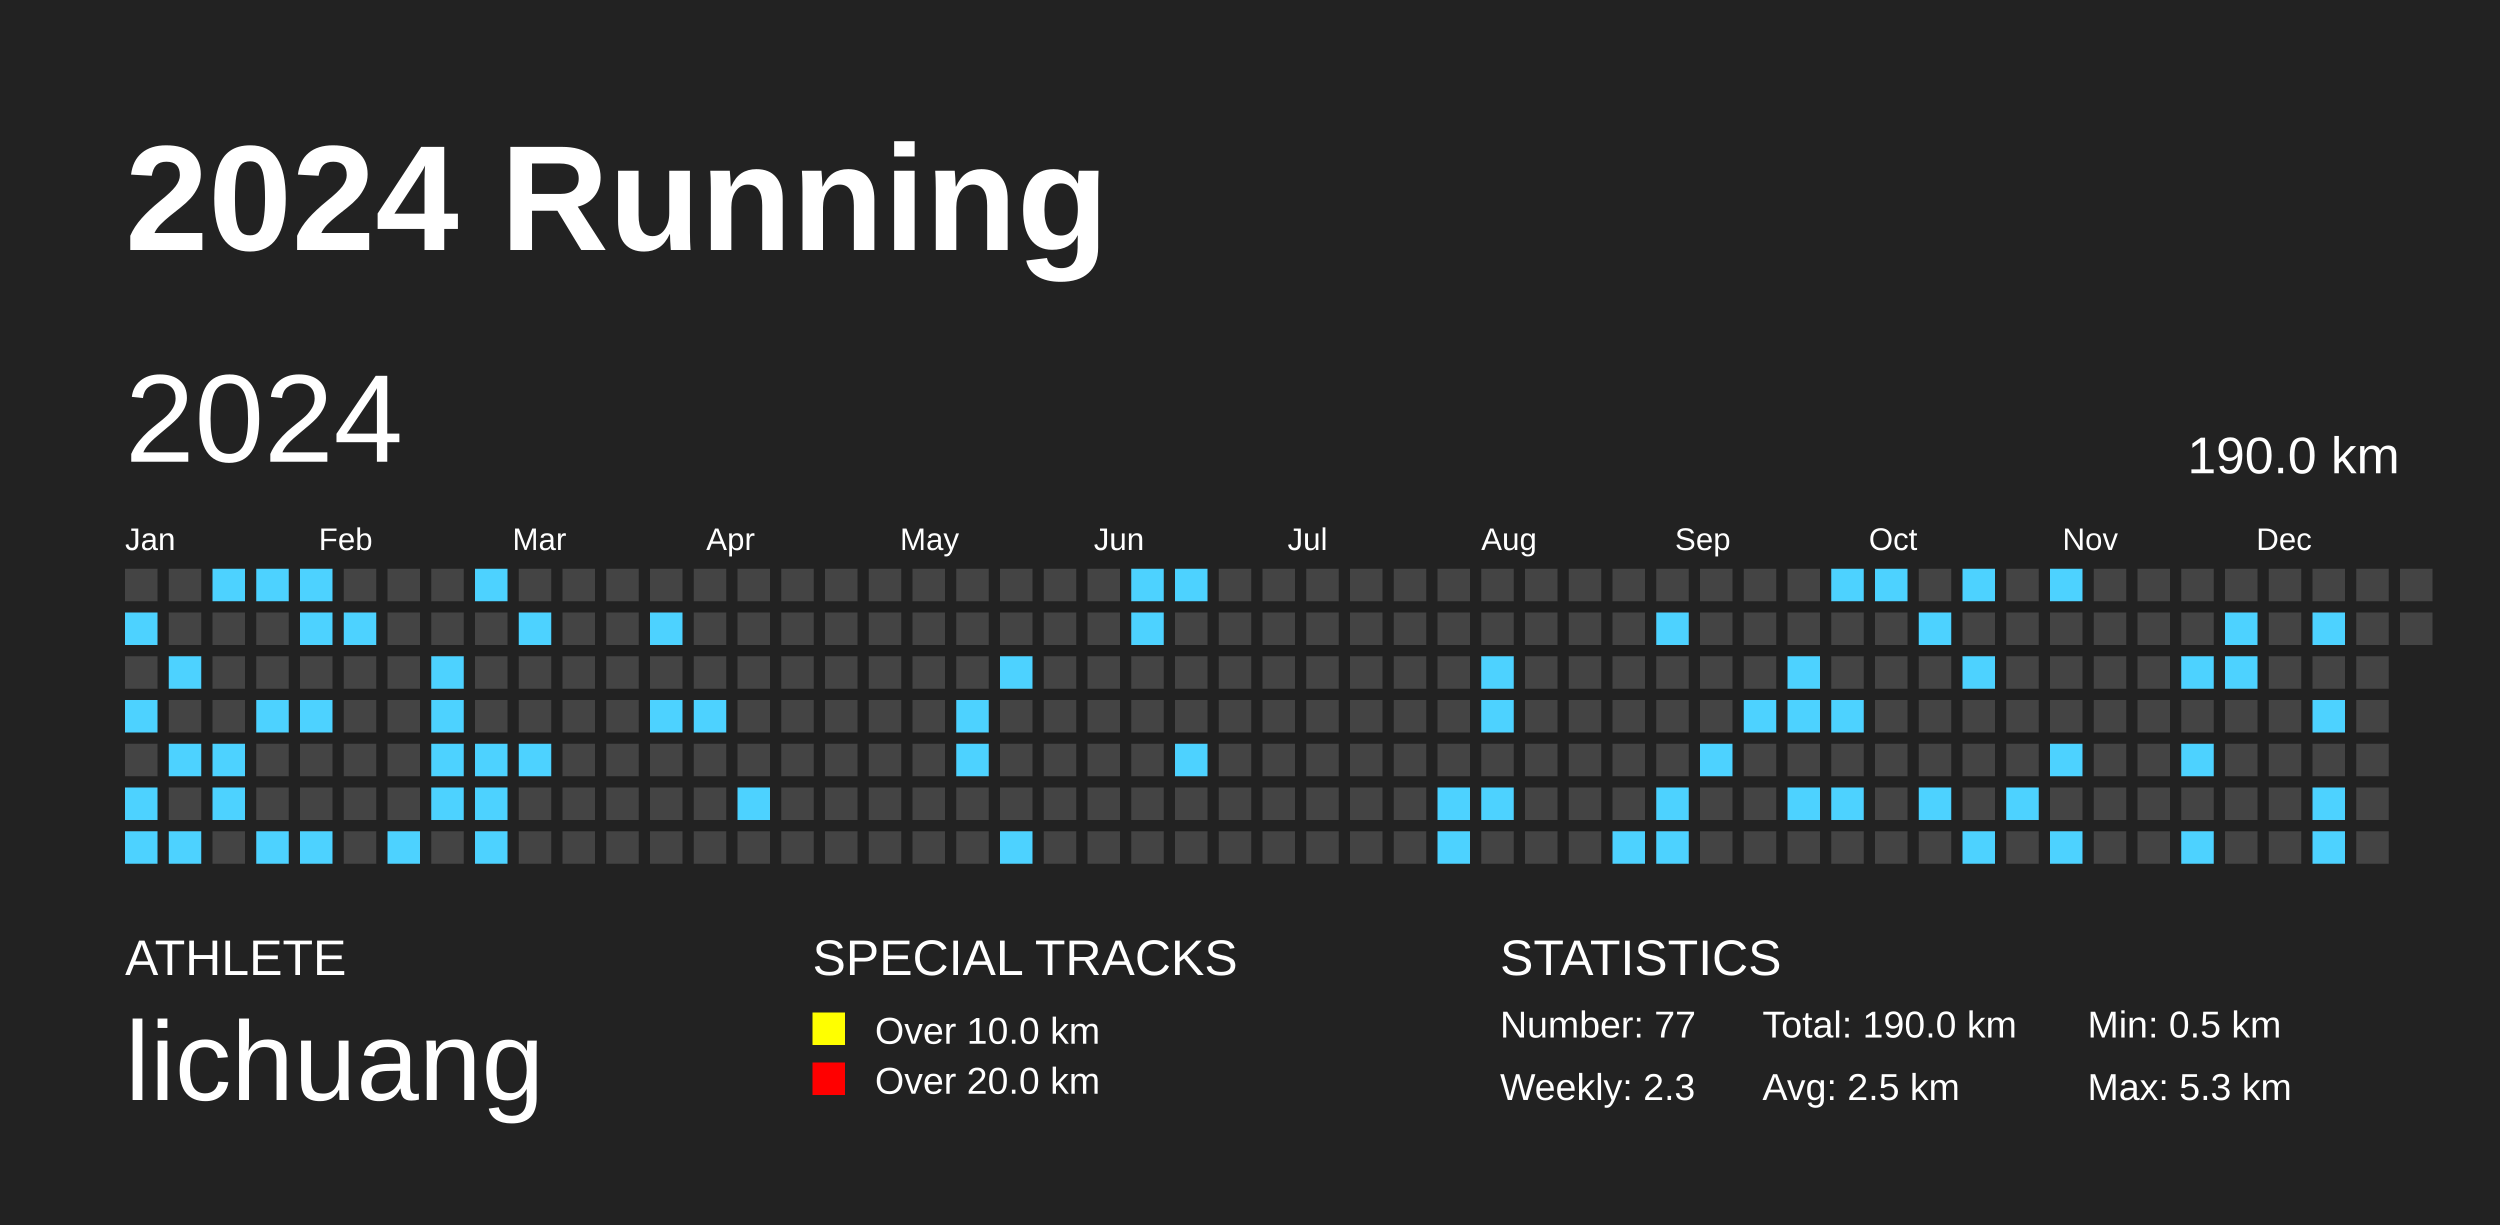
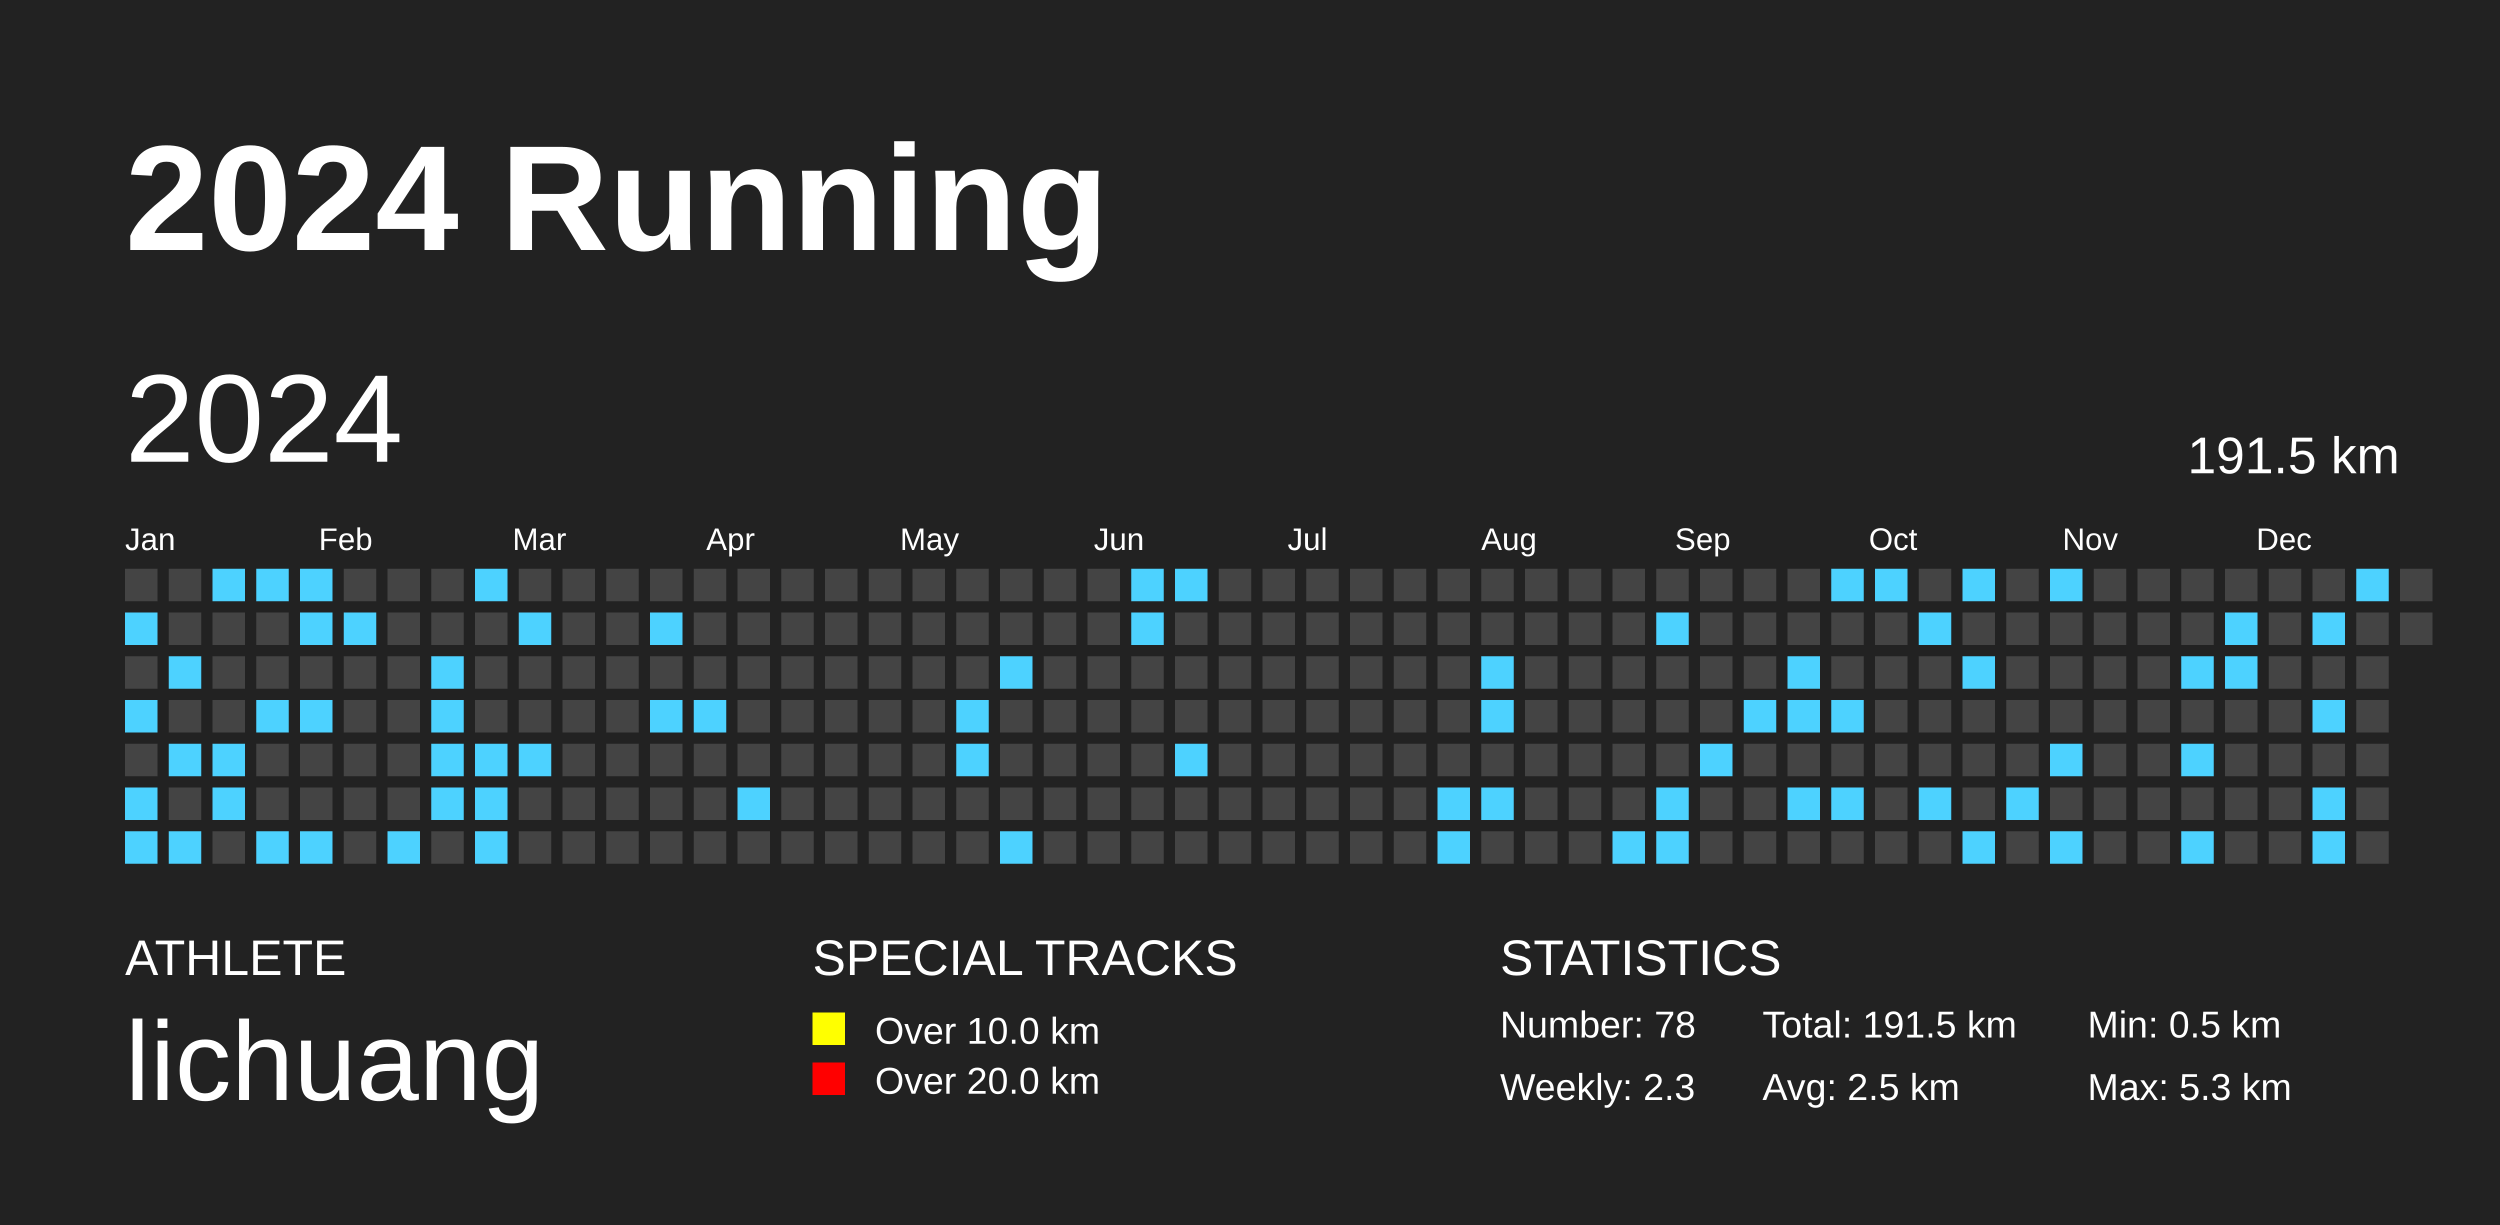
<svg xmlns="http://www.w3.org/2000/svg" baseProfile="full" height="98mm" version="1.1" viewBox="0,0,200,98" width="200mm">
  <defs />
  <rect fill="#222222" height="98" width="200" x="0" y="0" />
  <text fill="#FFFFFF" style="font-size:12px; font-family:Arial; font-weight:bold;" x="10" y="20">2024 Running</text>
  <text fill="#FFFFFF" style="font-size:4px; font-family:Arial" x="10" y="78">ATHLETE</text>
  <text fill="#FFFFFF" style="font-size:9px; font-family:Arial" x="10" y="88">lichuang</text>
  <text fill="#FFFFFF" style="font-size:4px; font-family:Arial" x="65" y="78">SPECIAL TRACKS</text>
  <rect fill="yellow" height="2.6" width="2.6" x="65" y="81" />
  <text fill="#FFFFFF" style="font-size:3px; font-family:Arial" x="70" y="83.5">Over 10.0 km</text>
  <rect fill="red" height="2.6" width="2.6" x="65" y="85" />
  <text fill="#FFFFFF" style="font-size:3px; font-family:Arial" x="70" y="87.5">Over 20.0 km</text>
  <text fill="#FFFFFF" style="font-size:4px; font-family:Arial" x="120" y="78">STATISTICS</text>
-   <text fill="#FFFFFF" style="font-size:3px; font-family:Arial" x="120" y="83">Number: 77</text>
+   <text fill="#FFFFFF" style="font-size:3px; font-family:Arial" x="120" y="83">Number: 78</text>
  <text fill="#FFFFFF" style="font-size:3px; font-family:Arial" x="120" y="88">Weekly: 2.3</text>
-   <text fill="#FFFFFF" style="font-size:3px; font-family:Arial" x="141" y="83">Total: 190.0 km</text>
+   <text fill="#FFFFFF" style="font-size:3px; font-family:Arial" x="141" y="83">Total: 191.5 km</text>
  <text fill="#FFFFFF" style="font-size:3px; font-family:Arial" x="141" y="88">Avg: 2.5 km</text>
  <text fill="#FFFFFF" style="font-size:3px; font-family:Arial" x="167" y="83">Min: 0.5 km</text>
  <text fill="#FFFFFF" style="font-size:3px; font-family:Arial" x="167" y="88">Max: 5.3 km</text>
  <text dominant-baseline="hanging" fill="#FFFFFF" style="font-size:10.0px; font-family:Arial;" x="10" y="30">2024</text>
-   <text dominant-baseline="hanging" fill="#FFFFFF" style="font-size:4.125px; font-family:Arial;" x="175" y="35">190.0 km</text>
+   <text dominant-baseline="hanging" fill="#FFFFFF" style="font-size:4.125px; font-family:Arial;" x="175" y="35">191.5 km</text>
  <text fill="#FFFFFF" style="font-size:2.5px; font-family:Arial" x="10.0" y="44">Jan</text>
  <text fill="#FFFFFF" style="font-size:2.5px; font-family:Arial" x="25.5" y="44">Feb</text>
  <text fill="#FFFFFF" style="font-size:2.5px; font-family:Arial" x="41.0" y="44">Mar</text>
  <text fill="#FFFFFF" style="font-size:2.5px; font-family:Arial" x="56.5" y="44">Apr</text>
  <text fill="#FFFFFF" style="font-size:2.5px; font-family:Arial" x="72.0" y="44">May</text>
  <text fill="#FFFFFF" style="font-size:2.5px; font-family:Arial" x="87.5" y="44">Jun</text>
  <text fill="#FFFFFF" style="font-size:2.5px; font-family:Arial" x="103.0" y="44">Jul</text>
  <text fill="#FFFFFF" style="font-size:2.5px; font-family:Arial" x="118.5" y="44">Aug</text>
  <text fill="#FFFFFF" style="font-size:2.5px; font-family:Arial" x="134.0" y="44">Sep</text>
  <text fill="#FFFFFF" style="font-size:2.5px; font-family:Arial" x="149.5" y="44">Oct</text>
  <text fill="#FFFFFF" style="font-size:2.5px; font-family:Arial" x="165.0" y="44">Nov</text>
  <text fill="#FFFFFF" style="font-size:2.5px; font-family:Arial" x="180.5" y="44">Dec</text>
  <rect fill="#444444" height="2.6" width="2.6" x="10.0" y="45.5" />
  <rect fill="#4dd2ff" height="2.6" width="2.6" x="10.0" y="49.0" />
  <rect fill="#444444" height="2.6" width="2.6" x="10.0" y="52.5" />
  <rect fill="#4dd2ff" height="2.6" width="2.6" x="10.0" y="56.0" />
  <rect fill="#444444" height="2.6" width="2.6" x="10.0" y="59.5" />
  <rect fill="#4dd2ff" height="2.6" width="2.6" x="10.0" y="63.0" />
  <rect fill="#4dd2ff" height="2.6" width="2.6" x="10.0" y="66.5" />
  <rect fill="#444444" height="2.6" width="2.6" x="13.5" y="45.5" />
  <rect fill="#444444" height="2.6" width="2.6" x="13.5" y="49.0" />
  <rect fill="#4dd2ff" height="2.6" width="2.6" x="13.5" y="52.5" />
  <rect fill="#444444" height="2.6" width="2.6" x="13.5" y="56.0" />
  <rect fill="#4dd2ff" height="2.6" width="2.6" x="13.5" y="59.5" />
  <rect fill="#444444" height="2.6" width="2.6" x="13.5" y="63.0" />
  <rect fill="#4dd2ff" height="2.6" width="2.6" x="13.5" y="66.5" />
  <rect fill="#4dd2ff" height="2.6" width="2.6" x="17.0" y="45.5" />
  <rect fill="#444444" height="2.6" width="2.6" x="17.0" y="49.0" />
  <rect fill="#444444" height="2.6" width="2.6" x="17.0" y="52.5" />
  <rect fill="#444444" height="2.6" width="2.6" x="17.0" y="56.0" />
  <rect fill="#4dd2ff" height="2.6" width="2.6" x="17.0" y="59.5" />
  <rect fill="#4dd2ff" height="2.6" width="2.6" x="17.0" y="63.0" />
  <rect fill="#444444" height="2.6" width="2.6" x="17.0" y="66.5" />
  <rect fill="#4dd2ff" height="2.6" width="2.6" x="20.5" y="45.5" />
  <rect fill="#444444" height="2.6" width="2.6" x="20.5" y="49.0" />
  <rect fill="#444444" height="2.6" width="2.6" x="20.5" y="52.5" />
  <rect fill="#4dd2ff" height="2.6" width="2.6" x="20.5" y="56.0" />
  <rect fill="#444444" height="2.6" width="2.6" x="20.5" y="59.5" />
  <rect fill="#444444" height="2.6" width="2.6" x="20.5" y="63.0" />
  <rect fill="#4dd2ff" height="2.6" width="2.6" x="20.5" y="66.5" />
  <rect fill="#4dd2ff" height="2.6" width="2.6" x="24.0" y="45.5" />
  <rect fill="#4dd2ff" height="2.6" width="2.6" x="24.0" y="49.0" />
  <rect fill="#444444" height="2.6" width="2.6" x="24.0" y="52.5" />
  <rect fill="#4dd2ff" height="2.6" width="2.6" x="24.0" y="56.0" />
  <rect fill="#444444" height="2.6" width="2.6" x="24.0" y="59.5" />
  <rect fill="#444444" height="2.6" width="2.6" x="24.0" y="63.0" />
  <rect fill="#4dd2ff" height="2.6" width="2.6" x="24.0" y="66.5" />
  <rect fill="#444444" height="2.6" width="2.6" x="27.5" y="45.5" />
  <rect fill="#4dd2ff" height="2.6" width="2.6" x="27.5" y="49.0" />
  <rect fill="#444444" height="2.6" width="2.6" x="27.5" y="52.5" />
  <rect fill="#444444" height="2.6" width="2.6" x="27.5" y="56.0" />
  <rect fill="#444444" height="2.6" width="2.6" x="27.5" y="59.5" />
  <rect fill="#444444" height="2.6" width="2.6" x="27.5" y="63.0" />
  <rect fill="#444444" height="2.6" width="2.6" x="27.5" y="66.5" />
  <rect fill="#444444" height="2.6" width="2.6" x="31.0" y="45.5" />
  <rect fill="#444444" height="2.6" width="2.6" x="31.0" y="49.0" />
  <rect fill="#444444" height="2.6" width="2.6" x="31.0" y="52.5" />
  <rect fill="#444444" height="2.6" width="2.6" x="31.0" y="56.0" />
  <rect fill="#444444" height="2.6" width="2.6" x="31.0" y="59.5" />
  <rect fill="#444444" height="2.6" width="2.6" x="31.0" y="63.0" />
  <rect fill="#4dd2ff" height="2.6" width="2.6" x="31.0" y="66.5" />
  <rect fill="#444444" height="2.6" width="2.6" x="34.5" y="45.5" />
  <rect fill="#444444" height="2.6" width="2.6" x="34.5" y="49.0" />
  <rect fill="#4dd2ff" height="2.6" width="2.6" x="34.5" y="52.5" />
  <rect fill="#4dd2ff" height="2.6" width="2.6" x="34.5" y="56.0" />
  <rect fill="#4dd2ff" height="2.6" width="2.6" x="34.5" y="59.5" />
  <rect fill="#4dd2ff" height="2.6" width="2.6" x="34.5" y="63.0" />
  <rect fill="#444444" height="2.6" width="2.6" x="34.5" y="66.5" />
  <rect fill="#4dd2ff" height="2.6" width="2.6" x="38.0" y="45.5" />
  <rect fill="#444444" height="2.6" width="2.6" x="38.0" y="49.0" />
  <rect fill="#444444" height="2.6" width="2.6" x="38.0" y="52.5" />
  <rect fill="#444444" height="2.6" width="2.6" x="38.0" y="56.0" />
  <rect fill="#4dd2ff" height="2.6" width="2.6" x="38.0" y="59.5" />
  <rect fill="#4dd2ff" height="2.6" width="2.6" x="38.0" y="63.0" />
  <rect fill="#4dd2ff" height="2.6" width="2.6" x="38.0" y="66.5" />
  <rect fill="#444444" height="2.6" width="2.6" x="41.5" y="45.5" />
  <rect fill="#4dd2ff" height="2.6" width="2.6" x="41.5" y="49.0" />
  <rect fill="#444444" height="2.6" width="2.6" x="41.5" y="52.5" />
  <rect fill="#444444" height="2.6" width="2.6" x="41.5" y="56.0" />
  <rect fill="#4dd2ff" height="2.6" width="2.6" x="41.5" y="59.5" />
  <rect fill="#444444" height="2.6" width="2.6" x="41.5" y="63.0" />
  <rect fill="#444444" height="2.6" width="2.6" x="41.5" y="66.5" />
  <rect fill="#444444" height="2.6" width="2.6" x="45.0" y="45.5" />
  <rect fill="#444444" height="2.6" width="2.6" x="45.0" y="49.0" />
  <rect fill="#444444" height="2.6" width="2.6" x="45.0" y="52.5" />
  <rect fill="#444444" height="2.6" width="2.6" x="45.0" y="56.0" />
  <rect fill="#444444" height="2.6" width="2.6" x="45.0" y="59.5" />
  <rect fill="#444444" height="2.6" width="2.6" x="45.0" y="63.0" />
  <rect fill="#444444" height="2.6" width="2.6" x="45.0" y="66.5" />
  <rect fill="#444444" height="2.6" width="2.6" x="48.5" y="45.5" />
  <rect fill="#444444" height="2.6" width="2.6" x="48.5" y="49.0" />
  <rect fill="#444444" height="2.6" width="2.6" x="48.5" y="52.5" />
  <rect fill="#444444" height="2.6" width="2.6" x="48.5" y="56.0" />
  <rect fill="#444444" height="2.6" width="2.6" x="48.5" y="59.5" />
  <rect fill="#444444" height="2.6" width="2.6" x="48.5" y="63.0" />
  <rect fill="#444444" height="2.6" width="2.6" x="48.5" y="66.5" />
  <rect fill="#444444" height="2.6" width="2.6" x="52.0" y="45.5" />
  <rect fill="#4dd2ff" height="2.6" width="2.6" x="52.0" y="49.0" />
  <rect fill="#444444" height="2.6" width="2.6" x="52.0" y="52.5" />
  <rect fill="#4dd2ff" height="2.6" width="2.6" x="52.0" y="56.0" />
  <rect fill="#444444" height="2.6" width="2.6" x="52.0" y="59.5" />
  <rect fill="#444444" height="2.6" width="2.6" x="52.0" y="63.0" />
  <rect fill="#444444" height="2.6" width="2.6" x="52.0" y="66.5" />
  <rect fill="#444444" height="2.6" width="2.6" x="55.5" y="45.5" />
  <rect fill="#444444" height="2.6" width="2.6" x="55.5" y="49.0" />
  <rect fill="#444444" height="2.6" width="2.6" x="55.5" y="52.5" />
  <rect fill="#4dd2ff" height="2.6" width="2.6" x="55.5" y="56.0" />
  <rect fill="#444444" height="2.6" width="2.6" x="55.5" y="59.5" />
  <rect fill="#444444" height="2.6" width="2.6" x="55.5" y="63.0" />
  <rect fill="#444444" height="2.6" width="2.6" x="55.5" y="66.5" />
  <rect fill="#444444" height="2.6" width="2.6" x="59.0" y="45.5" />
  <rect fill="#444444" height="2.6" width="2.6" x="59.0" y="49.0" />
  <rect fill="#444444" height="2.6" width="2.6" x="59.0" y="52.5" />
  <rect fill="#444444" height="2.6" width="2.6" x="59.0" y="56.0" />
  <rect fill="#444444" height="2.6" width="2.6" x="59.0" y="59.5" />
  <rect fill="#4dd2ff" height="2.6" width="2.6" x="59.0" y="63.0" />
  <rect fill="#444444" height="2.6" width="2.6" x="59.0" y="66.5" />
  <rect fill="#444444" height="2.6" width="2.6" x="62.5" y="45.5" />
  <rect fill="#444444" height="2.6" width="2.6" x="62.5" y="49.0" />
  <rect fill="#444444" height="2.6" width="2.6" x="62.5" y="52.5" />
  <rect fill="#444444" height="2.6" width="2.6" x="62.5" y="56.0" />
  <rect fill="#444444" height="2.6" width="2.6" x="62.5" y="59.5" />
  <rect fill="#444444" height="2.6" width="2.6" x="62.5" y="63.0" />
  <rect fill="#444444" height="2.6" width="2.6" x="62.5" y="66.5" />
  <rect fill="#444444" height="2.6" width="2.6" x="66.0" y="45.5" />
  <rect fill="#444444" height="2.6" width="2.6" x="66.0" y="49.0" />
  <rect fill="#444444" height="2.6" width="2.6" x="66.0" y="52.5" />
  <rect fill="#444444" height="2.6" width="2.6" x="66.0" y="56.0" />
  <rect fill="#444444" height="2.6" width="2.6" x="66.0" y="59.5" />
  <rect fill="#444444" height="2.6" width="2.6" x="66.0" y="63.0" />
  <rect fill="#444444" height="2.6" width="2.6" x="66.0" y="66.5" />
  <rect fill="#444444" height="2.6" width="2.6" x="69.5" y="45.5" />
  <rect fill="#444444" height="2.6" width="2.6" x="69.5" y="49.0" />
  <rect fill="#444444" height="2.6" width="2.6" x="69.5" y="52.5" />
  <rect fill="#444444" height="2.6" width="2.6" x="69.5" y="56.0" />
  <rect fill="#444444" height="2.6" width="2.6" x="69.5" y="59.5" />
  <rect fill="#444444" height="2.6" width="2.6" x="69.5" y="63.0" />
  <rect fill="#444444" height="2.6" width="2.6" x="69.5" y="66.5" />
  <rect fill="#444444" height="2.6" width="2.6" x="73.0" y="45.5" />
  <rect fill="#444444" height="2.6" width="2.6" x="73.0" y="49.0" />
  <rect fill="#444444" height="2.6" width="2.6" x="73.0" y="52.5" />
  <rect fill="#444444" height="2.6" width="2.6" x="73.0" y="56.0" />
  <rect fill="#444444" height="2.6" width="2.6" x="73.0" y="59.5" />
  <rect fill="#444444" height="2.6" width="2.6" x="73.0" y="63.0" />
  <rect fill="#444444" height="2.6" width="2.6" x="73.0" y="66.5" />
  <rect fill="#444444" height="2.6" width="2.6" x="76.5" y="45.5" />
  <rect fill="#444444" height="2.6" width="2.6" x="76.5" y="49.0" />
  <rect fill="#444444" height="2.6" width="2.6" x="76.5" y="52.5" />
  <rect fill="#4dd2ff" height="2.6" width="2.6" x="76.5" y="56.0" />
  <rect fill="#4dd2ff" height="2.6" width="2.6" x="76.5" y="59.5" />
  <rect fill="#444444" height="2.6" width="2.6" x="76.5" y="63.0" />
  <rect fill="#444444" height="2.6" width="2.6" x="76.5" y="66.5" />
  <rect fill="#444444" height="2.6" width="2.6" x="80.0" y="45.5" />
  <rect fill="#444444" height="2.6" width="2.6" x="80.0" y="49.0" />
  <rect fill="#4dd2ff" height="2.6" width="2.6" x="80.0" y="52.5" />
  <rect fill="#444444" height="2.6" width="2.6" x="80.0" y="56.0" />
  <rect fill="#444444" height="2.6" width="2.6" x="80.0" y="59.5" />
  <rect fill="#444444" height="2.6" width="2.6" x="80.0" y="63.0" />
  <rect fill="#4dd2ff" height="2.6" width="2.6" x="80.0" y="66.5" />
  <rect fill="#444444" height="2.6" width="2.6" x="83.5" y="45.5" />
  <rect fill="#444444" height="2.6" width="2.6" x="83.5" y="49.0" />
  <rect fill="#444444" height="2.6" width="2.6" x="83.5" y="52.5" />
  <rect fill="#444444" height="2.6" width="2.6" x="83.5" y="56.0" />
  <rect fill="#444444" height="2.6" width="2.6" x="83.5" y="59.5" />
  <rect fill="#444444" height="2.6" width="2.6" x="83.5" y="63.0" />
  <rect fill="#444444" height="2.6" width="2.6" x="83.5" y="66.5" />
  <rect fill="#444444" height="2.6" width="2.6" x="87.0" y="45.5" />
  <rect fill="#444444" height="2.6" width="2.6" x="87.0" y="49.0" />
  <rect fill="#444444" height="2.6" width="2.6" x="87.0" y="52.5" />
  <rect fill="#444444" height="2.6" width="2.6" x="87.0" y="56.0" />
  <rect fill="#444444" height="2.6" width="2.6" x="87.0" y="59.5" />
  <rect fill="#444444" height="2.6" width="2.6" x="87.0" y="63.0" />
  <rect fill="#444444" height="2.6" width="2.6" x="87.0" y="66.5" />
  <rect fill="#4dd2ff" height="2.6" width="2.6" x="90.5" y="45.5" />
  <rect fill="#4dd2ff" height="2.6" width="2.6" x="90.5" y="49.0" />
  <rect fill="#444444" height="2.6" width="2.6" x="90.5" y="52.5" />
  <rect fill="#444444" height="2.6" width="2.6" x="90.5" y="56.0" />
  <rect fill="#444444" height="2.6" width="2.6" x="90.5" y="59.5" />
  <rect fill="#444444" height="2.6" width="2.6" x="90.5" y="63.0" />
  <rect fill="#444444" height="2.6" width="2.6" x="90.5" y="66.5" />
  <rect fill="#4dd2ff" height="2.6" width="2.6" x="94.0" y="45.5" />
  <rect fill="#444444" height="2.6" width="2.6" x="94.0" y="49.0" />
  <rect fill="#444444" height="2.6" width="2.6" x="94.0" y="52.5" />
  <rect fill="#444444" height="2.6" width="2.6" x="94.0" y="56.0" />
  <rect fill="#4dd2ff" height="2.6" width="2.6" x="94.0" y="59.5" />
  <rect fill="#444444" height="2.6" width="2.6" x="94.0" y="63.0" />
  <rect fill="#444444" height="2.6" width="2.6" x="94.0" y="66.5" />
  <rect fill="#444444" height="2.6" width="2.6" x="97.5" y="45.5" />
  <rect fill="#444444" height="2.6" width="2.6" x="97.5" y="49.0" />
  <rect fill="#444444" height="2.6" width="2.6" x="97.5" y="52.5" />
  <rect fill="#444444" height="2.6" width="2.6" x="97.5" y="56.0" />
  <rect fill="#444444" height="2.6" width="2.6" x="97.5" y="59.5" />
  <rect fill="#444444" height="2.6" width="2.6" x="97.5" y="63.0" />
  <rect fill="#444444" height="2.6" width="2.6" x="97.5" y="66.5" />
  <rect fill="#444444" height="2.6" width="2.6" x="101.0" y="45.5" />
  <rect fill="#444444" height="2.6" width="2.6" x="101.0" y="49.0" />
  <rect fill="#444444" height="2.6" width="2.6" x="101.0" y="52.5" />
  <rect fill="#444444" height="2.6" width="2.6" x="101.0" y="56.0" />
  <rect fill="#444444" height="2.6" width="2.6" x="101.0" y="59.5" />
  <rect fill="#444444" height="2.6" width="2.6" x="101.0" y="63.0" />
  <rect fill="#444444" height="2.6" width="2.6" x="101.0" y="66.5" />
  <rect fill="#444444" height="2.6" width="2.6" x="104.5" y="45.5" />
  <rect fill="#444444" height="2.6" width="2.6" x="104.5" y="49.0" />
  <rect fill="#444444" height="2.6" width="2.6" x="104.5" y="52.5" />
  <rect fill="#444444" height="2.6" width="2.6" x="104.5" y="56.0" />
  <rect fill="#444444" height="2.6" width="2.6" x="104.5" y="59.5" />
  <rect fill="#444444" height="2.6" width="2.6" x="104.5" y="63.0" />
  <rect fill="#444444" height="2.6" width="2.6" x="104.5" y="66.5" />
  <rect fill="#444444" height="2.6" width="2.6" x="108.0" y="45.5" />
  <rect fill="#444444" height="2.6" width="2.6" x="108.0" y="49.0" />
  <rect fill="#444444" height="2.6" width="2.6" x="108.0" y="52.5" />
  <rect fill="#444444" height="2.6" width="2.6" x="108.0" y="56.0" />
  <rect fill="#444444" height="2.6" width="2.6" x="108.0" y="59.5" />
  <rect fill="#444444" height="2.6" width="2.6" x="108.0" y="63.0" />
  <rect fill="#444444" height="2.6" width="2.6" x="108.0" y="66.5" />
  <rect fill="#444444" height="2.6" width="2.6" x="111.5" y="45.5" />
  <rect fill="#444444" height="2.6" width="2.6" x="111.5" y="49.0" />
  <rect fill="#444444" height="2.6" width="2.6" x="111.5" y="52.5" />
  <rect fill="#444444" height="2.6" width="2.6" x="111.5" y="56.0" />
  <rect fill="#444444" height="2.6" width="2.6" x="111.5" y="59.5" />
  <rect fill="#444444" height="2.6" width="2.6" x="111.5" y="63.0" />
  <rect fill="#444444" height="2.6" width="2.6" x="111.5" y="66.5" />
  <rect fill="#444444" height="2.6" width="2.6" x="115.0" y="45.5" />
  <rect fill="#444444" height="2.6" width="2.6" x="115.0" y="49.0" />
  <rect fill="#444444" height="2.6" width="2.6" x="115.0" y="52.5" />
  <rect fill="#444444" height="2.6" width="2.6" x="115.0" y="56.0" />
  <rect fill="#444444" height="2.6" width="2.6" x="115.0" y="59.5" />
  <rect fill="#4dd2ff" height="2.6" width="2.6" x="115.0" y="63.0" />
  <rect fill="#4dd2ff" height="2.6" width="2.6" x="115.0" y="66.5" />
  <rect fill="#444444" height="2.6" width="2.6" x="118.5" y="45.5" />
  <rect fill="#444444" height="2.6" width="2.6" x="118.5" y="49.0" />
  <rect fill="#4dd2ff" height="2.6" width="2.6" x="118.5" y="52.5" />
  <rect fill="#4dd2ff" height="2.6" width="2.6" x="118.5" y="56.0" />
  <rect fill="#444444" height="2.6" width="2.6" x="118.5" y="59.5" />
  <rect fill="#4dd2ff" height="2.6" width="2.6" x="118.5" y="63.0" />
  <rect fill="#444444" height="2.6" width="2.6" x="118.5" y="66.5" />
  <rect fill="#444444" height="2.6" width="2.6" x="122.0" y="45.5" />
  <rect fill="#444444" height="2.6" width="2.6" x="122.0" y="49.0" />
  <rect fill="#444444" height="2.6" width="2.6" x="122.0" y="52.5" />
  <rect fill="#444444" height="2.6" width="2.6" x="122.0" y="56.0" />
  <rect fill="#444444" height="2.6" width="2.6" x="122.0" y="59.5" />
  <rect fill="#444444" height="2.6" width="2.6" x="122.0" y="63.0" />
  <rect fill="#444444" height="2.6" width="2.6" x="122.0" y="66.5" />
  <rect fill="#444444" height="2.6" width="2.6" x="125.5" y="45.5" />
  <rect fill="#444444" height="2.6" width="2.6" x="125.5" y="49.0" />
  <rect fill="#444444" height="2.6" width="2.6" x="125.5" y="52.5" />
  <rect fill="#444444" height="2.6" width="2.6" x="125.5" y="56.0" />
  <rect fill="#444444" height="2.6" width="2.6" x="125.5" y="59.5" />
  <rect fill="#444444" height="2.6" width="2.6" x="125.5" y="63.0" />
  <rect fill="#444444" height="2.6" width="2.6" x="125.5" y="66.5" />
  <rect fill="#444444" height="2.6" width="2.6" x="129.0" y="45.5" />
  <rect fill="#444444" height="2.6" width="2.6" x="129.0" y="49.0" />
  <rect fill="#444444" height="2.6" width="2.6" x="129.0" y="52.5" />
  <rect fill="#444444" height="2.6" width="2.6" x="129.0" y="56.0" />
  <rect fill="#444444" height="2.6" width="2.6" x="129.0" y="59.5" />
  <rect fill="#444444" height="2.6" width="2.6" x="129.0" y="63.0" />
  <rect fill="#4dd2ff" height="2.6" width="2.6" x="129.0" y="66.5" />
  <rect fill="#444444" height="2.6" width="2.6" x="132.5" y="45.5" />
  <rect fill="#4dd2ff" height="2.6" width="2.6" x="132.5" y="49.0" />
  <rect fill="#444444" height="2.6" width="2.6" x="132.5" y="52.5" />
  <rect fill="#444444" height="2.6" width="2.6" x="132.5" y="56.0" />
  <rect fill="#444444" height="2.6" width="2.6" x="132.5" y="59.5" />
  <rect fill="#4dd2ff" height="2.6" width="2.6" x="132.5" y="63.0" />
  <rect fill="#4dd2ff" height="2.6" width="2.6" x="132.5" y="66.5" />
  <rect fill="#444444" height="2.6" width="2.6" x="136.0" y="45.5" />
  <rect fill="#444444" height="2.6" width="2.6" x="136.0" y="49.0" />
  <rect fill="#444444" height="2.6" width="2.6" x="136.0" y="52.5" />
  <rect fill="#444444" height="2.6" width="2.6" x="136.0" y="56.0" />
  <rect fill="#4dd2ff" height="2.6" width="2.6" x="136.0" y="59.5" />
  <rect fill="#444444" height="2.6" width="2.6" x="136.0" y="63.0" />
  <rect fill="#444444" height="2.6" width="2.6" x="136.0" y="66.5" />
  <rect fill="#444444" height="2.6" width="2.6" x="139.5" y="45.5" />
  <rect fill="#444444" height="2.6" width="2.6" x="139.5" y="49.0" />
  <rect fill="#444444" height="2.6" width="2.6" x="139.5" y="52.5" />
  <rect fill="#4dd2ff" height="2.6" width="2.6" x="139.5" y="56.0" />
  <rect fill="#444444" height="2.6" width="2.6" x="139.5" y="59.5" />
  <rect fill="#444444" height="2.6" width="2.6" x="139.5" y="63.0" />
  <rect fill="#444444" height="2.6" width="2.6" x="139.5" y="66.5" />
  <rect fill="#444444" height="2.6" width="2.6" x="143.0" y="45.5" />
  <rect fill="#444444" height="2.6" width="2.6" x="143.0" y="49.0" />
  <rect fill="#4dd2ff" height="2.6" width="2.6" x="143.0" y="52.5" />
  <rect fill="#4dd2ff" height="2.6" width="2.6" x="143.0" y="56.0" />
  <rect fill="#444444" height="2.6" width="2.6" x="143.0" y="59.5" />
  <rect fill="#4dd2ff" height="2.6" width="2.6" x="143.0" y="63.0" />
  <rect fill="#444444" height="2.6" width="2.6" x="143.0" y="66.5" />
  <rect fill="#4dd2ff" height="2.6" width="2.6" x="146.5" y="45.5" />
  <rect fill="#444444" height="2.6" width="2.6" x="146.5" y="49.0" />
  <rect fill="#444444" height="2.6" width="2.6" x="146.5" y="52.5" />
  <rect fill="#4dd2ff" height="2.6" width="2.6" x="146.5" y="56.0" />
  <rect fill="#444444" height="2.6" width="2.6" x="146.5" y="59.5" />
  <rect fill="#4dd2ff" height="2.6" width="2.6" x="146.5" y="63.0" />
  <rect fill="#444444" height="2.6" width="2.6" x="146.5" y="66.5" />
  <rect fill="#4dd2ff" height="2.6" width="2.6" x="150.0" y="45.5" />
  <rect fill="#444444" height="2.6" width="2.6" x="150.0" y="49.0" />
  <rect fill="#444444" height="2.6" width="2.6" x="150.0" y="52.5" />
  <rect fill="#444444" height="2.6" width="2.6" x="150.0" y="56.0" />
  <rect fill="#444444" height="2.6" width="2.6" x="150.0" y="59.5" />
  <rect fill="#444444" height="2.6" width="2.6" x="150.0" y="63.0" />
  <rect fill="#444444" height="2.6" width="2.6" x="150.0" y="66.5" />
  <rect fill="#444444" height="2.6" width="2.6" x="153.5" y="45.5" />
  <rect fill="#4dd2ff" height="2.6" width="2.6" x="153.5" y="49.0" />
  <rect fill="#444444" height="2.6" width="2.6" x="153.5" y="52.5" />
  <rect fill="#444444" height="2.6" width="2.6" x="153.5" y="56.0" />
  <rect fill="#444444" height="2.6" width="2.6" x="153.5" y="59.5" />
  <rect fill="#4dd2ff" height="2.6" width="2.6" x="153.5" y="63.0" />
  <rect fill="#444444" height="2.6" width="2.6" x="153.5" y="66.5" />
  <rect fill="#4dd2ff" height="2.6" width="2.6" x="157.0" y="45.5" />
  <rect fill="#444444" height="2.6" width="2.6" x="157.0" y="49.0" />
  <rect fill="#4dd2ff" height="2.6" width="2.6" x="157.0" y="52.5" />
  <rect fill="#444444" height="2.6" width="2.6" x="157.0" y="56.0" />
  <rect fill="#444444" height="2.6" width="2.6" x="157.0" y="59.5" />
  <rect fill="#444444" height="2.6" width="2.6" x="157.0" y="63.0" />
  <rect fill="#4dd2ff" height="2.6" width="2.6" x="157.0" y="66.5" />
  <rect fill="#444444" height="2.6" width="2.6" x="160.5" y="45.5" />
  <rect fill="#444444" height="2.6" width="2.6" x="160.5" y="49.0" />
  <rect fill="#444444" height="2.6" width="2.6" x="160.5" y="52.5" />
  <rect fill="#444444" height="2.6" width="2.6" x="160.5" y="56.0" />
  <rect fill="#444444" height="2.6" width="2.6" x="160.5" y="59.5" />
  <rect fill="#4dd2ff" height="2.6" width="2.6" x="160.5" y="63.0" />
  <rect fill="#444444" height="2.6" width="2.6" x="160.5" y="66.5" />
  <rect fill="#4dd2ff" height="2.6" width="2.6" x="164.0" y="45.5" />
  <rect fill="#444444" height="2.6" width="2.6" x="164.0" y="49.0" />
  <rect fill="#444444" height="2.6" width="2.6" x="164.0" y="52.5" />
  <rect fill="#444444" height="2.6" width="2.6" x="164.0" y="56.0" />
  <rect fill="#4dd2ff" height="2.6" width="2.6" x="164.0" y="59.5" />
  <rect fill="#444444" height="2.6" width="2.6" x="164.0" y="63.0" />
  <rect fill="#4dd2ff" height="2.6" width="2.6" x="164.0" y="66.5" />
  <rect fill="#444444" height="2.6" width="2.6" x="167.5" y="45.5" />
  <rect fill="#444444" height="2.6" width="2.6" x="167.5" y="49.0" />
  <rect fill="#444444" height="2.6" width="2.6" x="167.5" y="52.5" />
  <rect fill="#444444" height="2.6" width="2.6" x="167.5" y="56.0" />
  <rect fill="#444444" height="2.6" width="2.6" x="167.5" y="59.5" />
  <rect fill="#444444" height="2.6" width="2.6" x="167.5" y="63.0" />
  <rect fill="#444444" height="2.6" width="2.6" x="167.5" y="66.5" />
  <rect fill="#444444" height="2.6" width="2.6" x="171.0" y="45.5" />
  <rect fill="#444444" height="2.6" width="2.6" x="171.0" y="49.0" />
  <rect fill="#444444" height="2.6" width="2.6" x="171.0" y="52.5" />
  <rect fill="#444444" height="2.6" width="2.6" x="171.0" y="56.0" />
  <rect fill="#444444" height="2.6" width="2.6" x="171.0" y="59.5" />
  <rect fill="#444444" height="2.6" width="2.6" x="171.0" y="63.0" />
  <rect fill="#444444" height="2.6" width="2.6" x="171.0" y="66.5" />
  <rect fill="#444444" height="2.6" width="2.6" x="174.5" y="45.5" />
  <rect fill="#444444" height="2.6" width="2.6" x="174.5" y="49.0" />
  <rect fill="#4dd2ff" height="2.6" width="2.6" x="174.5" y="52.5" />
  <rect fill="#444444" height="2.6" width="2.6" x="174.5" y="56.0" />
  <rect fill="#4dd2ff" height="2.6" width="2.6" x="174.5" y="59.5" />
  <rect fill="#444444" height="2.6" width="2.6" x="174.5" y="63.0" />
  <rect fill="#4dd2ff" height="2.6" width="2.6" x="174.5" y="66.5" />
  <rect fill="#444444" height="2.6" width="2.6" x="178.0" y="45.5" />
  <rect fill="#4dd2ff" height="2.6" width="2.6" x="178.0" y="49.0" />
  <rect fill="#4dd2ff" height="2.6" width="2.6" x="178.0" y="52.5" />
  <rect fill="#444444" height="2.6" width="2.6" x="178.0" y="56.0" />
  <rect fill="#444444" height="2.6" width="2.6" x="178.0" y="59.5" />
  <rect fill="#444444" height="2.6" width="2.6" x="178.0" y="63.0" />
  <rect fill="#444444" height="2.6" width="2.6" x="178.0" y="66.5" />
  <rect fill="#444444" height="2.6" width="2.6" x="181.5" y="45.5" />
  <rect fill="#444444" height="2.6" width="2.6" x="181.5" y="49.0" />
  <rect fill="#444444" height="2.6" width="2.6" x="181.5" y="52.5" />
  <rect fill="#444444" height="2.6" width="2.6" x="181.5" y="56.0" />
  <rect fill="#444444" height="2.6" width="2.6" x="181.5" y="59.5" />
  <rect fill="#444444" height="2.6" width="2.6" x="181.5" y="63.0" />
  <rect fill="#444444" height="2.6" width="2.6" x="181.5" y="66.5" />
  <rect fill="#444444" height="2.6" width="2.6" x="185.0" y="45.5" />
  <rect fill="#4dd2ff" height="2.6" width="2.6" x="185.0" y="49.0" />
  <rect fill="#444444" height="2.6" width="2.6" x="185.0" y="52.5" />
  <rect fill="#4dd2ff" height="2.6" width="2.6" x="185.0" y="56.0" />
  <rect fill="#444444" height="2.6" width="2.6" x="185.0" y="59.5" />
  <rect fill="#4dd2ff" height="2.6" width="2.6" x="185.0" y="63.0" />
  <rect fill="#4dd2ff" height="2.6" width="2.6" x="185.0" y="66.5" />
-   <rect fill="#444444" height="2.6" width="2.6" x="188.5" y="45.5" />
+   <rect fill="#4dd2ff" height="2.6" width="2.6" x="188.5" y="45.5" />
  <rect fill="#444444" height="2.6" width="2.6" x="188.5" y="49.0" />
  <rect fill="#444444" height="2.6" width="2.6" x="188.5" y="52.5" />
  <rect fill="#444444" height="2.6" width="2.6" x="188.5" y="56.0" />
  <rect fill="#444444" height="2.6" width="2.6" x="188.5" y="59.5" />
  <rect fill="#444444" height="2.6" width="2.6" x="188.5" y="63.0" />
  <rect fill="#444444" height="2.6" width="2.6" x="188.5" y="66.5" />
  <rect fill="#444444" height="2.6" width="2.6" x="192.0" y="45.5" />
  <rect fill="#444444" height="2.6" width="2.6" x="192.0" y="49.0" />
</svg>
